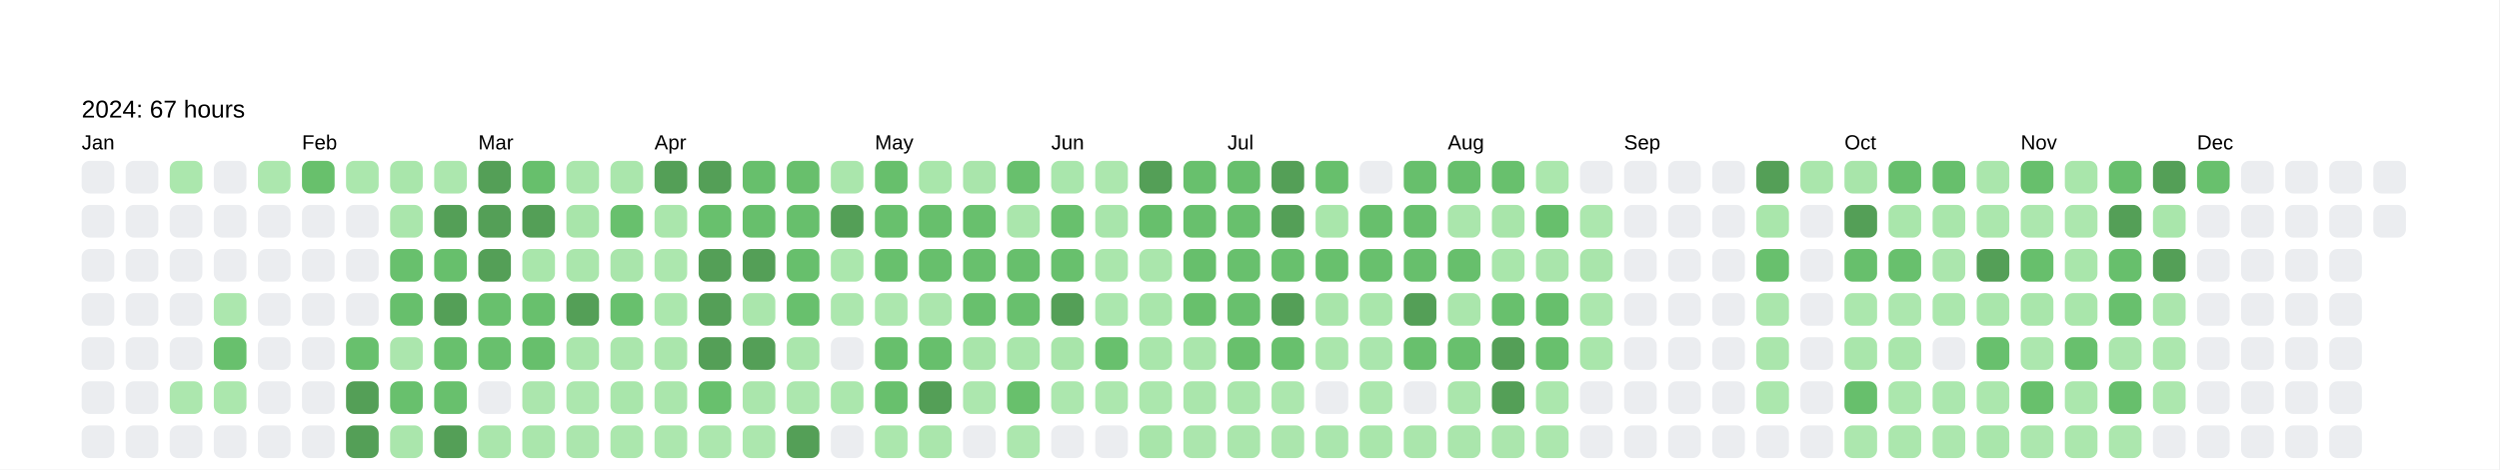
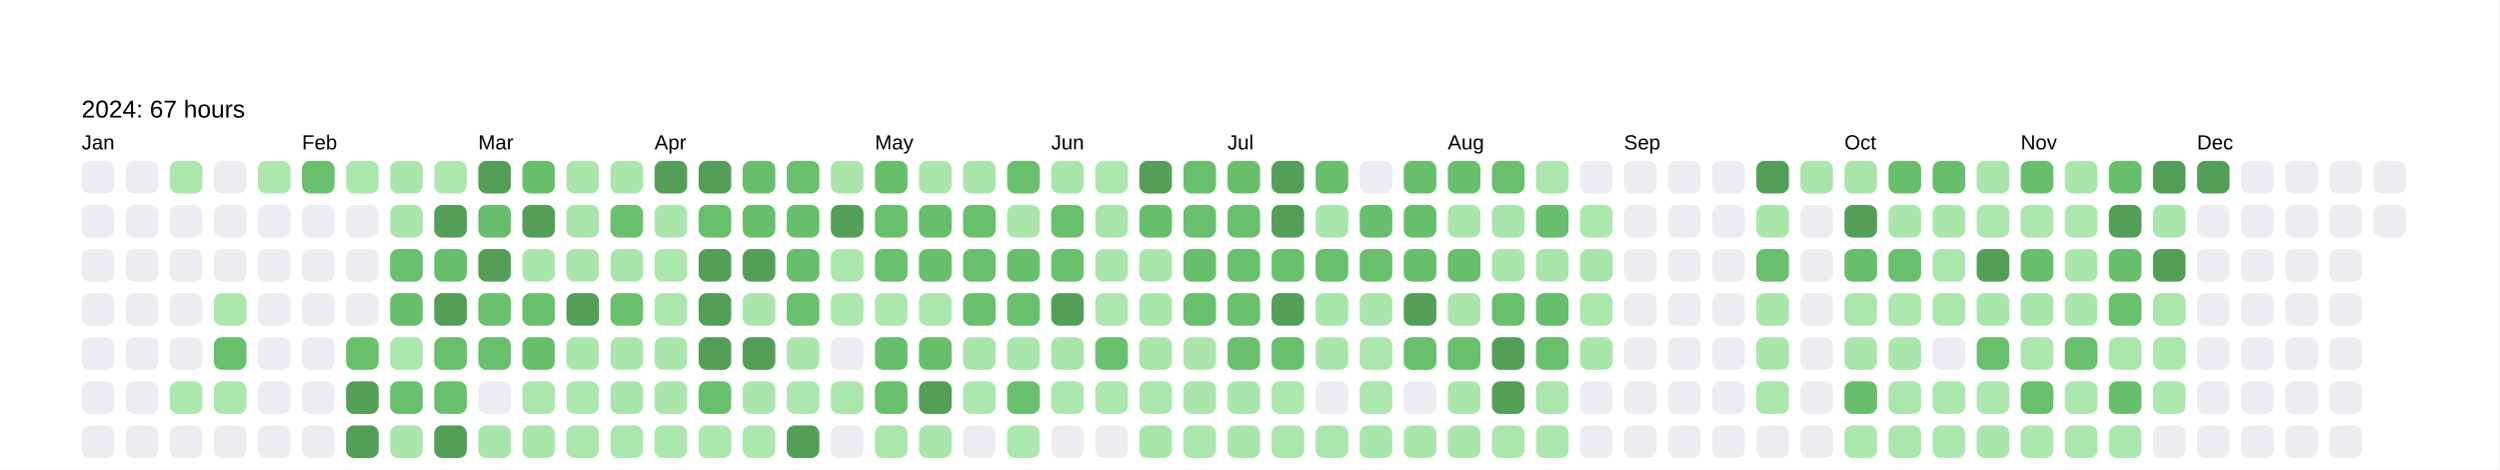
<svg xmlns="http://www.w3.org/2000/svg" baseProfile="full" height="57.5mm" version="1.1" viewBox="0,0,306.2,57.5" width="306.2mm">
  <defs />
  <rect fill="#FFFFFF" height="57.5" width="306.2" x="0" y="0" />
  <text fill="#000000" style="font-size:6px; font-family:Arial; font-weight:bold;" x="10" y="10" />
  <text fill="#000000" style="font-size:3px; font-family:Arial;" x="10" y="14.4">2024: 67 hours</text>
  <text fill="#000000" style="font-size:2.5px; font-family:Arial" x="10" y="18.3">Jan</text>
  <rect fill="#EBEDF0" height="4" rx="1" ry="1" width="4" x="10" y="19.7" />
  <rect fill="#EBEDF0" height="4" rx="1" ry="1" width="4" x="10" y="25.1" />
  <rect fill="#EBEDF0" height="4" rx="1" ry="1" width="4" x="10" y="30.5" />
  <rect fill="#EBEDF0" height="4" rx="1" ry="1" width="4" x="10" y="35.9" />
  <rect fill="#EBEDF0" height="4" rx="1" ry="1" width="4" x="10" y="41.3" />
  <rect fill="#EBEDF0" height="4" rx="1" ry="1" width="4" x="10" y="46.7" />
  <rect fill="#EBEDF0" height="4" rx="1" ry="1" width="4" x="10" y="52.1" />
  <rect fill="#EBEDF0" height="4" rx="1" ry="1" width="4" x="15.4" y="19.7" />
  <rect fill="#EBEDF0" height="4" rx="1" ry="1" width="4" x="15.4" y="25.1" />
  <rect fill="#EBEDF0" height="4" rx="1" ry="1" width="4" x="15.4" y="30.5" />
  <rect fill="#EBEDF0" height="4" rx="1" ry="1" width="4" x="15.4" y="35.9" />
  <rect fill="#EBEDF0" height="4" rx="1" ry="1" width="4" x="15.4" y="41.3" />
  <rect fill="#EBEDF0" height="4" rx="1" ry="1" width="4" x="15.4" y="46.7" />
  <rect fill="#EBEDF0" height="4" rx="1" ry="1" width="4" x="15.4" y="52.1" />
  <rect fill="#abe7ad" height="4" rx="1" ry="1" width="4" x="20.8" y="19.7" />
  <rect fill="#EBEDF0" height="4" rx="1" ry="1" width="4" x="20.8" y="25.1" />
  <rect fill="#EBEDF0" height="4" rx="1" ry="1" width="4" x="20.8" y="30.5" />
  <rect fill="#EBEDF0" height="4" rx="1" ry="1" width="4" x="20.8" y="35.9" />
  <rect fill="#EBEDF0" height="4" rx="1" ry="1" width="4" x="20.8" y="41.3" />
  <rect fill="#ace7ae" height="4" rx="1" ry="1" width="4" x="20.8" y="46.7" />
  <rect fill="#EBEDF0" height="4" rx="1" ry="1" width="4" x="20.8" y="52.1" />
  <rect fill="#EBEDF0" height="4" rx="1" ry="1" width="4" x="26.2" y="19.7" />
  <rect fill="#EBEDF0" height="4" rx="1" ry="1" width="4" x="26.2" y="25.1" />
  <rect fill="#EBEDF0" height="4" rx="1" ry="1" width="4" x="26.2" y="30.5" />
  <rect fill="#ace7ae" height="4" rx="1" ry="1" width="4" x="26.2" y="35.9" />
  <rect fill="#68c06d" height="4" rx="1" ry="1" width="4" x="26.2" y="41.3" />
  <rect fill="#abe7ad" height="4" rx="1" ry="1" width="4" x="26.2" y="46.7" />
  <rect fill="#EBEDF0" height="4" rx="1" ry="1" width="4" x="26.2" y="52.1" />
  <rect fill="#ace7ae" height="4" rx="1" ry="1" width="4" x="31.6" y="19.7" />
  <rect fill="#EBEDF0" height="4" rx="1" ry="1" width="4" x="31.6" y="25.1" />
  <rect fill="#EBEDF0" height="4" rx="1" ry="1" width="4" x="31.6" y="30.5" />
  <rect fill="#EBEDF0" height="4" rx="1" ry="1" width="4" x="31.6" y="35.9" />
  <rect fill="#EBEDF0" height="4" rx="1" ry="1" width="4" x="31.6" y="41.3" />
  <rect fill="#EBEDF0" height="4" rx="1" ry="1" width="4" x="31.6" y="46.7" />
  <rect fill="#EBEDF0" height="4" rx="1" ry="1" width="4" x="31.6" y="52.1" />
  <text fill="#000000" style="font-size:2.5px; font-family:Arial" x="37.0" y="18.3">Feb</text>
  <rect fill="#68c06c" height="4" rx="1" ry="1" width="4" x="37.0" y="19.7" />
  <rect fill="#EBEDF0" height="4" rx="1" ry="1" width="4" x="37.0" y="25.1" />
  <rect fill="#EBEDF0" height="4" rx="1" ry="1" width="4" x="37.0" y="30.5" />
  <rect fill="#EBEDF0" height="4" rx="1" ry="1" width="4" x="37.0" y="35.9" />
  <rect fill="#EBEDF0" height="4" rx="1" ry="1" width="4" x="37.0" y="41.3" />
  <rect fill="#EBEDF0" height="4" rx="1" ry="1" width="4" x="37.0" y="46.7" />
  <rect fill="#EBEDF0" height="4" rx="1" ry="1" width="4" x="37.0" y="52.1" />
  <rect fill="#abe7ad" height="4" rx="1" ry="1" width="4" x="42.4" y="19.7" />
  <rect fill="#EBEDF0" height="4" rx="1" ry="1" width="4" x="42.4" y="25.1" />
  <rect fill="#EBEDF0" height="4" rx="1" ry="1" width="4" x="42.4" y="30.5" />
  <rect fill="#EBEDF0" height="4" rx="1" ry="1" width="4" x="42.4" y="35.9" />
  <rect fill="#68c06d" height="4" rx="1" ry="1" width="4" x="42.4" y="41.3" />
  <rect fill="#549F57" height="4" rx="1" ry="1" width="4" x="42.4" y="46.7" />
  <rect fill="#549F57" height="4" rx="1" ry="1" width="4" x="42.4" y="52.1" />
  <rect fill="#a9e6ab" height="4" rx="1" ry="1" width="4" x="47.8" y="19.7" />
  <rect fill="#aae6ac" height="4" rx="1" ry="1" width="4" x="47.8" y="25.1" />
  <rect fill="#68c06d" height="4" rx="1" ry="1" width="4" x="47.8" y="30.5" />
  <rect fill="#67bf6c" height="4" rx="1" ry="1" width="4" x="47.8" y="35.9" />
  <rect fill="#abe6ad" height="4" rx="1" ry="1" width="4" x="47.8" y="41.3" />
  <rect fill="#68c06d" height="4" rx="1" ry="1" width="4" x="47.8" y="46.7" />
  <rect fill="#aae6ac" height="4" rx="1" ry="1" width="4" x="47.8" y="52.1" />
  <rect fill="#ace7ae" height="4" rx="1" ry="1" width="4" x="53.2" y="19.7" />
  <rect fill="#549F57" height="4" rx="1" ry="1" width="4" x="53.2" y="25.1" />
  <rect fill="#67bf6c" height="4" rx="1" ry="1" width="4" x="53.2" y="30.5" />
  <rect fill="#549F57" height="4" rx="1" ry="1" width="4" x="53.2" y="35.9" />
  <rect fill="#68c06d" height="4" rx="1" ry="1" width="4" x="53.2" y="41.3" />
  <rect fill="#68c06d" height="4" rx="1" ry="1" width="4" x="53.2" y="46.7" />
  <rect fill="#549F57" height="4" rx="1" ry="1" width="4" x="53.2" y="52.1" />
  <text fill="#000000" style="font-size:2.5px; font-family:Arial" x="58.6" y="18.3">Mar</text>
  <rect fill="#549F57" height="4" rx="1" ry="1" width="4" x="58.6" y="19.7" />
-   <rect fill="#549F57" height="4" rx="1" ry="1" width="4" x="58.6" y="25.1" />
+   <rect fill="#67bf6c" height="4" rx="1" ry="1" width="4" x="58.6" y="25.1" />
  <rect fill="#549F57" height="4" rx="1" ry="1" width="4" x="58.6" y="30.5" />
  <rect fill="#68c06d" height="4" rx="1" ry="1" width="4" x="58.6" y="35.9" />
  <rect fill="#68c06d" height="4" rx="1" ry="1" width="4" x="58.6" y="41.3" />
  <rect fill="#EBEDF0" height="4" rx="1" ry="1" width="4" x="58.6" y="46.7" />
  <rect fill="#aae6ac" height="4" rx="1" ry="1" width="4" x="58.6" y="52.1" />
  <rect fill="#67bf6c" height="4" rx="1" ry="1" width="4" x="64" y="19.7" />
  <rect fill="#549F57" height="4" rx="1" ry="1" width="4" x="64" y="25.1" />
  <rect fill="#a9e6ab" height="4" rx="1" ry="1" width="4" x="64" y="30.5" />
  <rect fill="#68c06d" height="4" rx="1" ry="1" width="4" x="64" y="35.9" />
  <rect fill="#67bf6c" height="4" rx="1" ry="1" width="4" x="64" y="41.3" />
  <rect fill="#abe6ad" height="4" rx="1" ry="1" width="4" x="64" y="46.7" />
  <rect fill="#aae6ac" height="4" rx="1" ry="1" width="4" x="64" y="52.1" />
  <rect fill="#aae6ac" height="4" rx="1" ry="1" width="4" x="69.4" y="19.7" />
  <rect fill="#a8e5aa" height="4" rx="1" ry="1" width="4" x="69.4" y="25.1" />
  <rect fill="#aae6ac" height="4" rx="1" ry="1" width="4" x="69.4" y="30.5" />
  <rect fill="#549F57" height="4" rx="1" ry="1" width="4" x="69.4" y="35.9" />
  <rect fill="#aae6ac" height="4" rx="1" ry="1" width="4" x="69.4" y="41.3" />
  <rect fill="#ace7ae" height="4" rx="1" ry="1" width="4" x="69.4" y="46.7" />
  <rect fill="#abe6ad" height="4" rx="1" ry="1" width="4" x="69.4" y="52.1" />
  <rect fill="#aae6ac" height="4" rx="1" ry="1" width="4" x="74.8" y="19.7" />
  <rect fill="#68c06d" height="4" rx="1" ry="1" width="4" x="74.8" y="25.1" />
  <rect fill="#a9e5ab" height="4" rx="1" ry="1" width="4" x="74.8" y="30.5" />
  <rect fill="#68c06d" height="4" rx="1" ry="1" width="4" x="74.8" y="35.9" />
  <rect fill="#aae6ac" height="4" rx="1" ry="1" width="4" x="74.8" y="41.3" />
  <rect fill="#a9e6ab" height="4" rx="1" ry="1" width="4" x="74.8" y="46.7" />
  <rect fill="#abe7ad" height="4" rx="1" ry="1" width="4" x="74.8" y="52.1" />
  <text fill="#000000" style="font-size:2.5px; font-family:Arial" x="80.2" y="18.3">Apr</text>
  <rect fill="#549F57" height="4" rx="1" ry="1" width="4" x="80.2" y="19.7" />
  <rect fill="#aae6ac" height="4" rx="1" ry="1" width="4" x="80.2" y="25.1" />
  <rect fill="#ace7ae" height="4" rx="1" ry="1" width="4" x="80.2" y="30.5" />
  <rect fill="#abe7ad" height="4" rx="1" ry="1" width="4" x="80.2" y="35.9" />
  <rect fill="#aae6ac" height="4" rx="1" ry="1" width="4" x="80.2" y="41.3" />
  <rect fill="#aae6ac" height="4" rx="1" ry="1" width="4" x="80.2" y="46.7" />
  <rect fill="#ace7ae" height="4" rx="1" ry="1" width="4" x="80.2" y="52.1" />
  <rect fill="#549F57" height="4" rx="1" ry="1" width="4" x="85.6" y="19.7" />
  <rect fill="#68c06d" height="4" rx="1" ry="1" width="4" x="85.6" y="25.1" />
  <rect fill="#549F57" height="4" rx="1" ry="1" width="4" x="85.6" y="30.5" />
  <rect fill="#549F57" height="4" rx="1" ry="1" width="4" x="85.6" y="35.9" />
  <rect fill="#549F57" height="4" rx="1" ry="1" width="4" x="85.6" y="41.3" />
  <rect fill="#68c06d" height="4" rx="1" ry="1" width="4" x="85.6" y="46.7" />
  <rect fill="#ace7ae" height="4" rx="1" ry="1" width="4" x="85.6" y="52.1" />
  <rect fill="#67bf6c" height="4" rx="1" ry="1" width="4" x="91" y="19.7" />
  <rect fill="#67bf6c" height="4" rx="1" ry="1" width="4" x="91" y="25.1" />
  <rect fill="#549F57" height="4" rx="1" ry="1" width="4" x="91" y="30.5" />
  <rect fill="#aae6ac" height="4" rx="1" ry="1" width="4" x="91" y="35.9" />
  <rect fill="#549F57" height="4" rx="1" ry="1" width="4" x="91" y="41.3" />
  <rect fill="#aae6ac" height="4" rx="1" ry="1" width="4" x="91" y="46.7" />
  <rect fill="#ace7ae" height="4" rx="1" ry="1" width="4" x="91" y="52.1" />
  <rect fill="#68bf6c" height="4" rx="1" ry="1" width="4" x="96.4" y="19.7" />
  <rect fill="#67bf6c" height="4" rx="1" ry="1" width="4" x="96.4" y="25.1" />
  <rect fill="#67bf6c" height="4" rx="1" ry="1" width="4" x="96.4" y="30.5" />
  <rect fill="#68c06d" height="4" rx="1" ry="1" width="4" x="96.4" y="35.9" />
  <rect fill="#aae6ac" height="4" rx="1" ry="1" width="4" x="96.4" y="41.3" />
  <rect fill="#ace7ae" height="4" rx="1" ry="1" width="4" x="96.4" y="46.7" />
  <rect fill="#549F57" height="4" rx="1" ry="1" width="4" x="96.4" y="52.1" />
  <rect fill="#aae6ac" height="4" rx="1" ry="1" width="4" x="101.8" y="19.7" />
  <rect fill="#549F57" height="4" rx="1" ry="1" width="4" x="101.8" y="25.1" />
  <rect fill="#abe7ad" height="4" rx="1" ry="1" width="4" x="101.8" y="30.5" />
  <rect fill="#ace7ae" height="4" rx="1" ry="1" width="4" x="101.8" y="35.9" />
  <rect fill="#EBEDF0" height="4" rx="1" ry="1" width="4" x="101.8" y="41.3" />
  <rect fill="#abe7ad" height="4" rx="1" ry="1" width="4" x="101.8" y="46.7" />
  <rect fill="#EBEDF0" height="4" rx="1" ry="1" width="4" x="101.8" y="52.1" />
  <text fill="#000000" style="font-size:2.5px; font-family:Arial" x="107.2" y="18.3">May</text>
  <rect fill="#67bf6c" height="4" rx="1" ry="1" width="4" x="107.2" y="19.7" />
  <rect fill="#68c06d" height="4" rx="1" ry="1" width="4" x="107.2" y="25.1" />
  <rect fill="#68c06d" height="4" rx="1" ry="1" width="4" x="107.2" y="30.5" />
  <rect fill="#ace7ae" height="4" rx="1" ry="1" width="4" x="107.2" y="35.9" />
  <rect fill="#67bf6c" height="4" rx="1" ry="1" width="4" x="107.2" y="41.3" />
  <rect fill="#68c06d" height="4" rx="1" ry="1" width="4" x="107.2" y="46.7" />
  <rect fill="#abe7ad" height="4" rx="1" ry="1" width="4" x="107.2" y="52.1" />
  <rect fill="#a9e6ab" height="4" rx="1" ry="1" width="4" x="112.6" y="19.7" />
  <rect fill="#67bf6c" height="4" rx="1" ry="1" width="4" x="112.6" y="25.1" />
  <rect fill="#67bf6c" height="4" rx="1" ry="1" width="4" x="112.6" y="30.5" />
  <rect fill="#abe6ad" height="4" rx="1" ry="1" width="4" x="112.6" y="35.9" />
  <rect fill="#67bf6c" height="4" rx="1" ry="1" width="4" x="112.6" y="41.3" />
  <rect fill="#549F57" height="4" rx="1" ry="1" width="4" x="112.6" y="46.7" />
  <rect fill="#aae6ac" height="4" rx="1" ry="1" width="4" x="112.6" y="52.1" />
  <rect fill="#a9e5ab" height="4" rx="1" ry="1" width="4" x="118" y="19.7" />
  <rect fill="#68c06d" height="4" rx="1" ry="1" width="4" x="118" y="25.1" />
  <rect fill="#68c06d" height="4" rx="1" ry="1" width="4" x="118" y="30.5" />
  <rect fill="#68c06d" height="4" rx="1" ry="1" width="4" x="118" y="35.9" />
  <rect fill="#a8e5aa" height="4" rx="1" ry="1" width="4" x="118" y="41.3" />
  <rect fill="#ace7ae" height="4" rx="1" ry="1" width="4" x="118" y="46.7" />
  <rect fill="#EBEDF0" height="4" rx="1" ry="1" width="4" x="118" y="52.1" />
  <rect fill="#68c06d" height="4" rx="1" ry="1" width="4" x="123.4" y="19.7" />
  <rect fill="#aae6ac" height="4" rx="1" ry="1" width="4" x="123.4" y="25.1" />
  <rect fill="#67bf6c" height="4" rx="1" ry="1" width="4" x="123.4" y="30.5" />
  <rect fill="#68c06d" height="4" rx="1" ry="1" width="4" x="123.4" y="35.9" />
  <rect fill="#a9e6ab" height="4" rx="1" ry="1" width="4" x="123.4" y="41.3" />
  <rect fill="#68c06c" height="4" rx="1" ry="1" width="4" x="123.4" y="46.7" />
  <rect fill="#ace7ae" height="4" rx="1" ry="1" width="4" x="123.4" y="52.1" />
  <text fill="#000000" style="font-size:2.5px; font-family:Arial" x="128.8" y="18.3">Jun</text>
  <rect fill="#a9e6ac" height="4" rx="1" ry="1" width="4" x="128.8" y="19.7" />
  <rect fill="#68c06d" height="4" rx="1" ry="1" width="4" x="128.8" y="25.1" />
  <rect fill="#68c06d" height="4" rx="1" ry="1" width="4" x="128.8" y="30.5" />
  <rect fill="#549F57" height="4" rx="1" ry="1" width="4" x="128.8" y="35.9" />
  <rect fill="#a8e5aa" height="4" rx="1" ry="1" width="4" x="128.8" y="41.3" />
  <rect fill="#ace7ae" height="4" rx="1" ry="1" width="4" x="128.8" y="46.7" />
  <rect fill="#EBEDF0" height="4" rx="1" ry="1" width="4" x="128.8" y="52.1" />
  <rect fill="#ace7ae" height="4" rx="1" ry="1" width="4" x="134.2" y="19.7" />
  <rect fill="#a8e5ab" height="4" rx="1" ry="1" width="4" x="134.2" y="25.1" />
  <rect fill="#aae6ac" height="4" rx="1" ry="1" width="4" x="134.2" y="30.5" />
  <rect fill="#abe7ae" height="4" rx="1" ry="1" width="4" x="134.2" y="35.9" />
  <rect fill="#68c06d" height="4" rx="1" ry="1" width="4" x="134.2" y="41.3" />
  <rect fill="#ace7ae" height="4" rx="1" ry="1" width="4" x="134.2" y="46.7" />
  <rect fill="#EBEDF0" height="4" rx="1" ry="1" width="4" x="134.2" y="52.1" />
  <rect fill="#549F57" height="4" rx="1" ry="1" width="4" x="139.6" y="19.7" />
  <rect fill="#67bf6c" height="4" rx="1" ry="1" width="4" x="139.6" y="25.1" />
  <rect fill="#aae6ac" height="4" rx="1" ry="1" width="4" x="139.6" y="30.5" />
  <rect fill="#a9e6ab" height="4" rx="1" ry="1" width="4" x="139.6" y="35.9" />
  <rect fill="#a9e6ab" height="4" rx="1" ry="1" width="4" x="139.6" y="41.3" />
  <rect fill="#abe7ad" height="4" rx="1" ry="1" width="4" x="139.6" y="46.7" />
  <rect fill="#a8e5aa" height="4" rx="1" ry="1" width="4" x="139.6" y="52.1" />
  <rect fill="#68c06d" height="4" rx="1" ry="1" width="4" x="145" y="19.7" />
  <rect fill="#68c06d" height="4" rx="1" ry="1" width="4" x="145" y="25.1" />
  <rect fill="#67bf6c" height="4" rx="1" ry="1" width="4" x="145" y="30.5" />
  <rect fill="#68c06c" height="4" rx="1" ry="1" width="4" x="145" y="35.9" />
  <rect fill="#aae6ac" height="4" rx="1" ry="1" width="4" x="145" y="41.3" />
  <rect fill="#aae6ac" height="4" rx="1" ry="1" width="4" x="145" y="46.7" />
  <rect fill="#abe6ad" height="4" rx="1" ry="1" width="4" x="145" y="52.1" />
  <text fill="#000000" style="font-size:2.5px; font-family:Arial" x="150.4" y="18.3">Jul</text>
  <rect fill="#67bf6c" height="4" rx="1" ry="1" width="4" x="150.4" y="19.7" />
  <rect fill="#68c06d" height="4" rx="1" ry="1" width="4" x="150.4" y="25.1" />
  <rect fill="#68c06d" height="4" rx="1" ry="1" width="4" x="150.4" y="30.5" />
  <rect fill="#68c06d" height="4" rx="1" ry="1" width="4" x="150.4" y="35.9" />
  <rect fill="#68c06c" height="4" rx="1" ry="1" width="4" x="150.4" y="41.3" />
  <rect fill="#a9e6ab" height="4" rx="1" ry="1" width="4" x="150.4" y="46.7" />
  <rect fill="#aae6ac" height="4" rx="1" ry="1" width="4" x="150.4" y="52.1" />
  <rect fill="#549F57" height="4" rx="1" ry="1" width="4" x="155.8" y="19.7" />
  <rect fill="#549F57" height="4" rx="1" ry="1" width="4" x="155.8" y="25.1" />
  <rect fill="#68c06d" height="4" rx="1" ry="1" width="4" x="155.8" y="30.5" />
  <rect fill="#549F57" height="4" rx="1" ry="1" width="4" x="155.8" y="35.9" />
  <rect fill="#68c06d" height="4" rx="1" ry="1" width="4" x="155.8" y="41.3" />
  <rect fill="#ace7ae" height="4" rx="1" ry="1" width="4" x="155.8" y="46.7" />
  <rect fill="#abe6ad" height="4" rx="1" ry="1" width="4" x="155.8" y="52.1" />
  <rect fill="#67bf6c" height="4" rx="1" ry="1" width="4" x="161.2" y="19.7" />
  <rect fill="#a9e6ab" height="4" rx="1" ry="1" width="4" x="161.2" y="25.1" />
  <rect fill="#68c06d" height="4" rx="1" ry="1" width="4" x="161.2" y="30.5" />
  <rect fill="#a8e5aa" height="4" rx="1" ry="1" width="4" x="161.2" y="35.9" />
  <rect fill="#aae6ac" height="4" rx="1" ry="1" width="4" x="161.2" y="41.3" />
  <rect fill="#EBEDF0" height="4" rx="1" ry="1" width="4" x="161.2" y="46.7" />
  <rect fill="#aae6ad" height="4" rx="1" ry="1" width="4" x="161.2" y="52.1" />
  <rect fill="#EBEDF0" height="4" rx="1" ry="1" width="4" x="166.6" y="19.7" />
  <rect fill="#67bf6c" height="4" rx="1" ry="1" width="4" x="166.6" y="25.1" />
  <rect fill="#68c06d" height="4" rx="1" ry="1" width="4" x="166.6" y="30.5" />
  <rect fill="#a9e6ab" height="4" rx="1" ry="1" width="4" x="166.6" y="35.9" />
  <rect fill="#aae6ad" height="4" rx="1" ry="1" width="4" x="166.6" y="41.3" />
  <rect fill="#ace7ae" height="4" rx="1" ry="1" width="4" x="166.6" y="46.7" />
  <rect fill="#a9e6ab" height="4" rx="1" ry="1" width="4" x="166.6" y="52.1" />
  <rect fill="#67bf6c" height="4" rx="1" ry="1" width="4" x="172" y="19.7" />
  <rect fill="#67bf6c" height="4" rx="1" ry="1" width="4" x="172" y="25.1" />
  <rect fill="#67bf6c" height="4" rx="1" ry="1" width="4" x="172" y="30.5" />
  <rect fill="#549F57" height="4" rx="1" ry="1" width="4" x="172" y="35.9" />
  <rect fill="#68c06d" height="4" rx="1" ry="1" width="4" x="172" y="41.3" />
  <rect fill="#EBEDF0" height="4" rx="1" ry="1" width="4" x="172" y="46.7" />
  <rect fill="#aae6ac" height="4" rx="1" ry="1" width="4" x="172" y="52.1" />
  <text fill="#000000" style="font-size:2.5px; font-family:Arial" x="177.4" y="18.3">Aug</text>
  <rect fill="#67bf6c" height="4" rx="1" ry="1" width="4" x="177.4" y="19.7" />
  <rect fill="#aae6ac" height="4" rx="1" ry="1" width="4" x="177.4" y="25.1" />
  <rect fill="#67bf6c" height="4" rx="1" ry="1" width="4" x="177.4" y="30.5" />
  <rect fill="#aae6ac" height="4" rx="1" ry="1" width="4" x="177.4" y="35.9" />
  <rect fill="#68c06d" height="4" rx="1" ry="1" width="4" x="177.4" y="41.3" />
  <rect fill="#aae6ac" height="4" rx="1" ry="1" width="4" x="177.4" y="46.7" />
  <rect fill="#aae6ac" height="4" rx="1" ry="1" width="4" x="177.4" y="52.1" />
  <rect fill="#68c06d" height="4" rx="1" ry="1" width="4" x="182.8" y="19.7" />
  <rect fill="#a8e5aa" height="4" rx="1" ry="1" width="4" x="182.8" y="25.1" />
  <rect fill="#a9e6ab" height="4" rx="1" ry="1" width="4" x="182.8" y="30.5" />
  <rect fill="#68c06d" height="4" rx="1" ry="1" width="4" x="182.8" y="35.9" />
  <rect fill="#549F57" height="4" rx="1" ry="1" width="4" x="182.8" y="41.3" />
  <rect fill="#549F57" height="4" rx="1" ry="1" width="4" x="182.8" y="46.7" />
  <rect fill="#abe6ad" height="4" rx="1" ry="1" width="4" x="182.8" y="52.1" />
  <rect fill="#abe7ad" height="4" rx="1" ry="1" width="4" x="188.2" y="19.7" />
  <rect fill="#67bf6c" height="4" rx="1" ry="1" width="4" x="188.2" y="25.1" />
  <rect fill="#a9e5ab" height="4" rx="1" ry="1" width="4" x="188.2" y="30.5" />
  <rect fill="#67bf6c" height="4" rx="1" ry="1" width="4" x="188.2" y="35.9" />
  <rect fill="#68c06d" height="4" rx="1" ry="1" width="4" x="188.2" y="41.3" />
  <rect fill="#abe7ad" height="4" rx="1" ry="1" width="4" x="188.2" y="46.7" />
  <rect fill="#ace7ae" height="4" rx="1" ry="1" width="4" x="188.2" y="52.1" />
  <rect fill="#EBEDF0" height="4" rx="1" ry="1" width="4" x="193.6" y="19.7" />
  <rect fill="#ace7ae" height="4" rx="1" ry="1" width="4" x="193.6" y="25.1" />
  <rect fill="#a9e5ab" height="4" rx="1" ry="1" width="4" x="193.6" y="30.5" />
  <rect fill="#ace7ae" height="4" rx="1" ry="1" width="4" x="193.6" y="35.9" />
  <rect fill="#a9e6ab" height="4" rx="1" ry="1" width="4" x="193.6" y="41.3" />
  <rect fill="#EBEDF0" height="4" rx="1" ry="1" width="4" x="193.6" y="46.7" />
  <rect fill="#EBEDF0" height="4" rx="1" ry="1" width="4" x="193.6" y="52.1" />
  <text fill="#000000" style="font-size:2.5px; font-family:Arial" x="199" y="18.3">Sep</text>
  <rect fill="#EBEDF0" height="4" rx="1" ry="1" width="4" x="199" y="19.7" />
  <rect fill="#EBEDF0" height="4" rx="1" ry="1" width="4" x="199" y="25.1" />
  <rect fill="#EBEDF0" height="4" rx="1" ry="1" width="4" x="199" y="30.5" />
  <rect fill="#EBEDF0" height="4" rx="1" ry="1" width="4" x="199" y="35.9" />
  <rect fill="#EBEDF0" height="4" rx="1" ry="1" width="4" x="199" y="41.3" />
  <rect fill="#EBEDF0" height="4" rx="1" ry="1" width="4" x="199" y="46.7" />
  <rect fill="#EBEDF0" height="4" rx="1" ry="1" width="4" x="199" y="52.1" />
  <rect fill="#EBEDF0" height="4" rx="1" ry="1" width="4" x="204.4" y="19.7" />
  <rect fill="#EBEDF0" height="4" rx="1" ry="1" width="4" x="204.4" y="25.1" />
  <rect fill="#EBEDF0" height="4" rx="1" ry="1" width="4" x="204.4" y="30.5" />
  <rect fill="#EBEDF0" height="4" rx="1" ry="1" width="4" x="204.4" y="35.9" />
  <rect fill="#EBEDF0" height="4" rx="1" ry="1" width="4" x="204.4" y="41.3" />
  <rect fill="#EBEDF0" height="4" rx="1" ry="1" width="4" x="204.4" y="46.7" />
  <rect fill="#EBEDF0" height="4" rx="1" ry="1" width="4" x="204.4" y="52.1" />
  <rect fill="#EBEDF0" height="4" rx="1" ry="1" width="4" x="209.8" y="19.7" />
  <rect fill="#EBEDF0" height="4" rx="1" ry="1" width="4" x="209.8" y="25.1" />
  <rect fill="#EBEDF0" height="4" rx="1" ry="1" width="4" x="209.8" y="30.5" />
  <rect fill="#EBEDF0" height="4" rx="1" ry="1" width="4" x="209.8" y="35.9" />
  <rect fill="#EBEDF0" height="4" rx="1" ry="1" width="4" x="209.8" y="41.3" />
  <rect fill="#EBEDF0" height="4" rx="1" ry="1" width="4" x="209.8" y="46.7" />
  <rect fill="#EBEDF0" height="4" rx="1" ry="1" width="4" x="209.8" y="52.1" />
  <rect fill="#549F57" height="4" rx="1" ry="1" width="4" x="215.2" y="19.7" />
  <rect fill="#a9e6ab" height="4" rx="1" ry="1" width="4" x="215.2" y="25.1" />
  <rect fill="#68c06d" height="4" rx="1" ry="1" width="4" x="215.2" y="30.5" />
  <rect fill="#aae6ac" height="4" rx="1" ry="1" width="4" x="215.2" y="35.9" />
  <rect fill="#aae6ac" height="4" rx="1" ry="1" width="4" x="215.2" y="41.3" />
  <rect fill="#abe7ad" height="4" rx="1" ry="1" width="4" x="215.2" y="46.7" />
  <rect fill="#EBEDF0" height="4" rx="1" ry="1" width="4" x="215.2" y="52.1" />
  <rect fill="#aae6ac" height="4" rx="1" ry="1" width="4" x="220.6" y="19.7" />
  <rect fill="#EBEDF0" height="4" rx="1" ry="1" width="4" x="220.6" y="25.1" />
  <rect fill="#EBEDF0" height="4" rx="1" ry="1" width="4" x="220.6" y="30.5" />
  <rect fill="#EBEDF0" height="4" rx="1" ry="1" width="4" x="220.6" y="35.9" />
  <rect fill="#EBEDF0" height="4" rx="1" ry="1" width="4" x="220.6" y="41.3" />
  <rect fill="#EBEDF0" height="4" rx="1" ry="1" width="4" x="220.6" y="46.7" />
  <rect fill="#EBEDF0" height="4" rx="1" ry="1" width="4" x="220.6" y="52.1" />
  <text fill="#000000" style="font-size:2.5px; font-family:Arial" x="226" y="18.3">Oct</text>
  <rect fill="#a8e5aa" height="4" rx="1" ry="1" width="4" x="226" y="19.7" />
  <rect fill="#549F57" height="4" rx="1" ry="1" width="4" x="226" y="25.1" />
  <rect fill="#67bf6c" height="4" rx="1" ry="1" width="4" x="226" y="30.5" />
  <rect fill="#abe7ad" height="4" rx="1" ry="1" width="4" x="226" y="35.9" />
  <rect fill="#a9e6ab" height="4" rx="1" ry="1" width="4" x="226" y="41.3" />
  <rect fill="#67bf6c" height="4" rx="1" ry="1" width="4" x="226" y="46.7" />
  <rect fill="#ace7ae" height="4" rx="1" ry="1" width="4" x="226" y="52.1" />
  <rect fill="#67bf6c" height="4" rx="1" ry="1" width="4" x="231.4" y="19.7" />
  <rect fill="#a9e6ab" height="4" rx="1" ry="1" width="4" x="231.4" y="25.1" />
  <rect fill="#68c06d" height="4" rx="1" ry="1" width="4" x="231.4" y="30.5" />
  <rect fill="#ace7ae" height="4" rx="1" ry="1" width="4" x="231.4" y="35.9" />
  <rect fill="#a9e6ab" height="4" rx="1" ry="1" width="4" x="231.4" y="41.3" />
  <rect fill="#abe7ad" height="4" rx="1" ry="1" width="4" x="231.4" y="46.7" />
  <rect fill="#abe7ad" height="4" rx="1" ry="1" width="4" x="231.4" y="52.1" />
  <rect fill="#67bf6c" height="4" rx="1" ry="1" width="4" x="236.8" y="19.7" />
  <rect fill="#a9e6ab" height="4" rx="1" ry="1" width="4" x="236.8" y="25.1" />
  <rect fill="#abe6ad" height="4" rx="1" ry="1" width="4" x="236.8" y="30.5" />
  <rect fill="#abe7ad" height="4" rx="1" ry="1" width="4" x="236.8" y="35.9" />
  <rect fill="#EBEDF0" height="4" rx="1" ry="1" width="4" x="236.8" y="41.3" />
  <rect fill="#abe7ae" height="4" rx="1" ry="1" width="4" x="236.8" y="46.7" />
  <rect fill="#ace7ae" height="4" rx="1" ry="1" width="4" x="236.8" y="52.1" />
  <rect fill="#aae6ac" height="4" rx="1" ry="1" width="4" x="242.2" y="19.7" />
  <rect fill="#abe7ad" height="4" rx="1" ry="1" width="4" x="242.2" y="25.1" />
  <rect fill="#549F57" height="4" rx="1" ry="1" width="4" x="242.2" y="30.5" />
  <rect fill="#a9e6ab" height="4" rx="1" ry="1" width="4" x="242.2" y="35.9" />
  <rect fill="#68c06d" height="4" rx="1" ry="1" width="4" x="242.2" y="41.3" />
  <rect fill="#abe7ad" height="4" rx="1" ry="1" width="4" x="242.2" y="46.7" />
  <rect fill="#a9e6ab" height="4" rx="1" ry="1" width="4" x="242.2" y="52.1" />
  <text fill="#000000" style="font-size:2.5px; font-family:Arial" x="247.6" y="18.3">Nov</text>
  <rect fill="#67bf6c" height="4" rx="1" ry="1" width="4" x="247.6" y="19.7" />
  <rect fill="#ace7ae" height="4" rx="1" ry="1" width="4" x="247.6" y="25.1" />
  <rect fill="#67bf6c" height="4" rx="1" ry="1" width="4" x="247.6" y="30.5" />
  <rect fill="#a9e6ab" height="4" rx="1" ry="1" width="4" x="247.6" y="35.9" />
  <rect fill="#ace7ae" height="4" rx="1" ry="1" width="4" x="247.6" y="41.3" />
  <rect fill="#68c06c" height="4" rx="1" ry="1" width="4" x="247.6" y="46.7" />
  <rect fill="#ace7ae" height="4" rx="1" ry="1" width="4" x="247.6" y="52.1" />
  <rect fill="#a9e6ab" height="4" rx="1" ry="1" width="4" x="253" y="19.7" />
  <rect fill="#ace7ae" height="4" rx="1" ry="1" width="4" x="253" y="25.1" />
  <rect fill="#a9e6ab" height="4" rx="1" ry="1" width="4" x="253" y="30.5" />
  <rect fill="#a9e6ab" height="4" rx="1" ry="1" width="4" x="253" y="35.9" />
  <rect fill="#68c06d" height="4" rx="1" ry="1" width="4" x="253" y="41.3" />
  <rect fill="#abe7ad" height="4" rx="1" ry="1" width="4" x="253" y="46.7" />
  <rect fill="#abe7ad" height="4" rx="1" ry="1" width="4" x="253" y="52.1" />
  <rect fill="#67bf6c" height="4" rx="1" ry="1" width="4" x="258.4" y="19.7" />
  <rect fill="#549F57" height="4" rx="1" ry="1" width="4" x="258.4" y="25.1" />
  <rect fill="#67bf6c" height="4" rx="1" ry="1" width="4" x="258.4" y="30.5" />
  <rect fill="#68c06d" height="4" rx="1" ry="1" width="4" x="258.4" y="35.9" />
  <rect fill="#abe6ad" height="4" rx="1" ry="1" width="4" x="258.4" y="41.3" />
  <rect fill="#67bf6c" height="4" rx="1" ry="1" width="4" x="258.4" y="46.7" />
  <rect fill="#ace7ae" height="4" rx="1" ry="1" width="4" x="258.4" y="52.1" />
  <rect fill="#549F57" height="4" rx="1" ry="1" width="4" x="263.8" y="19.7" />
  <rect fill="#a9e6ab" height="4" rx="1" ry="1" width="4" x="263.8" y="25.1" />
  <rect fill="#549F57" height="4" rx="1" ry="1" width="4" x="263.8" y="30.5" />
  <rect fill="#abe6ad" height="4" rx="1" ry="1" width="4" x="263.8" y="35.9" />
  <rect fill="#ace7ae" height="4" rx="1" ry="1" width="4" x="263.8" y="41.3" />
  <rect fill="#ace7ae" height="4" rx="1" ry="1" width="4" x="263.8" y="46.7" />
  <rect fill="#EBEDF0" height="4" rx="1" ry="1" width="4" x="263.8" y="52.1" />
  <text fill="#000000" style="font-size:2.5px; font-family:Arial" x="269.2" y="18.3">Dec</text>
-   <rect fill="#68c06d" height="4" rx="1" ry="1" width="4" x="269.2" y="19.7" />
+   <rect fill="#549F57" height="4" rx="1" ry="1" width="4" x="269.2" y="19.7" />
  <rect fill="#EBEDF0" height="4" rx="1" ry="1" width="4" x="269.2" y="25.1" />
  <rect fill="#EBEDF0" height="4" rx="1" ry="1" width="4" x="269.2" y="30.5" />
  <rect fill="#EBEDF0" height="4" rx="1" ry="1" width="4" x="269.2" y="35.9" />
  <rect fill="#EBEDF0" height="4" rx="1" ry="1" width="4" x="269.2" y="41.3" />
  <rect fill="#EBEDF0" height="4" rx="1" ry="1" width="4" x="269.2" y="46.7" />
  <rect fill="#EBEDF0" height="4" rx="1" ry="1" width="4" x="269.2" y="52.1" />
  <rect fill="#EBEDF0" height="4" rx="1" ry="1" width="4" x="274.6" y="19.7" />
  <rect fill="#EBEDF0" height="4" rx="1" ry="1" width="4" x="274.6" y="25.1" />
  <rect fill="#EBEDF0" height="4" rx="1" ry="1" width="4" x="274.6" y="30.5" />
  <rect fill="#EBEDF0" height="4" rx="1" ry="1" width="4" x="274.6" y="35.9" />
  <rect fill="#EBEDF0" height="4" rx="1" ry="1" width="4" x="274.6" y="41.3" />
  <rect fill="#EBEDF0" height="4" rx="1" ry="1" width="4" x="274.6" y="46.7" />
  <rect fill="#EBEDF0" height="4" rx="1" ry="1" width="4" x="274.6" y="52.1" />
  <rect fill="#EBEDF0" height="4" rx="1" ry="1" width="4" x="280" y="19.7" />
  <rect fill="#EBEDF0" height="4" rx="1" ry="1" width="4" x="280" y="25.1" />
  <rect fill="#EBEDF0" height="4" rx="1" ry="1" width="4" x="280" y="30.5" />
  <rect fill="#EBEDF0" height="4" rx="1" ry="1" width="4" x="280" y="35.9" />
  <rect fill="#EBEDF0" height="4" rx="1" ry="1" width="4" x="280" y="41.3" />
  <rect fill="#EBEDF0" height="4" rx="1" ry="1" width="4" x="280" y="46.7" />
  <rect fill="#EBEDF0" height="4" rx="1" ry="1" width="4" x="280" y="52.1" />
  <rect fill="#EBEDF0" height="4" rx="1" ry="1" width="4" x="285.4" y="19.7" />
  <rect fill="#EBEDF0" height="4" rx="1" ry="1" width="4" x="285.4" y="25.1" />
  <rect fill="#EBEDF0" height="4" rx="1" ry="1" width="4" x="285.4" y="30.5" />
  <rect fill="#EBEDF0" height="4" rx="1" ry="1" width="4" x="285.4" y="35.9" />
  <rect fill="#EBEDF0" height="4" rx="1" ry="1" width="4" x="285.4" y="41.3" />
  <rect fill="#EBEDF0" height="4" rx="1" ry="1" width="4" x="285.4" y="46.7" />
  <rect fill="#EBEDF0" height="4" rx="1" ry="1" width="4" x="285.4" y="52.1" />
  <rect fill="#EBEDF0" height="4" rx="1" ry="1" width="4" x="290.8" y="19.7" />
  <rect fill="#EBEDF0" height="4" rx="1" ry="1" width="4" x="290.8" y="25.1" />
</svg>
